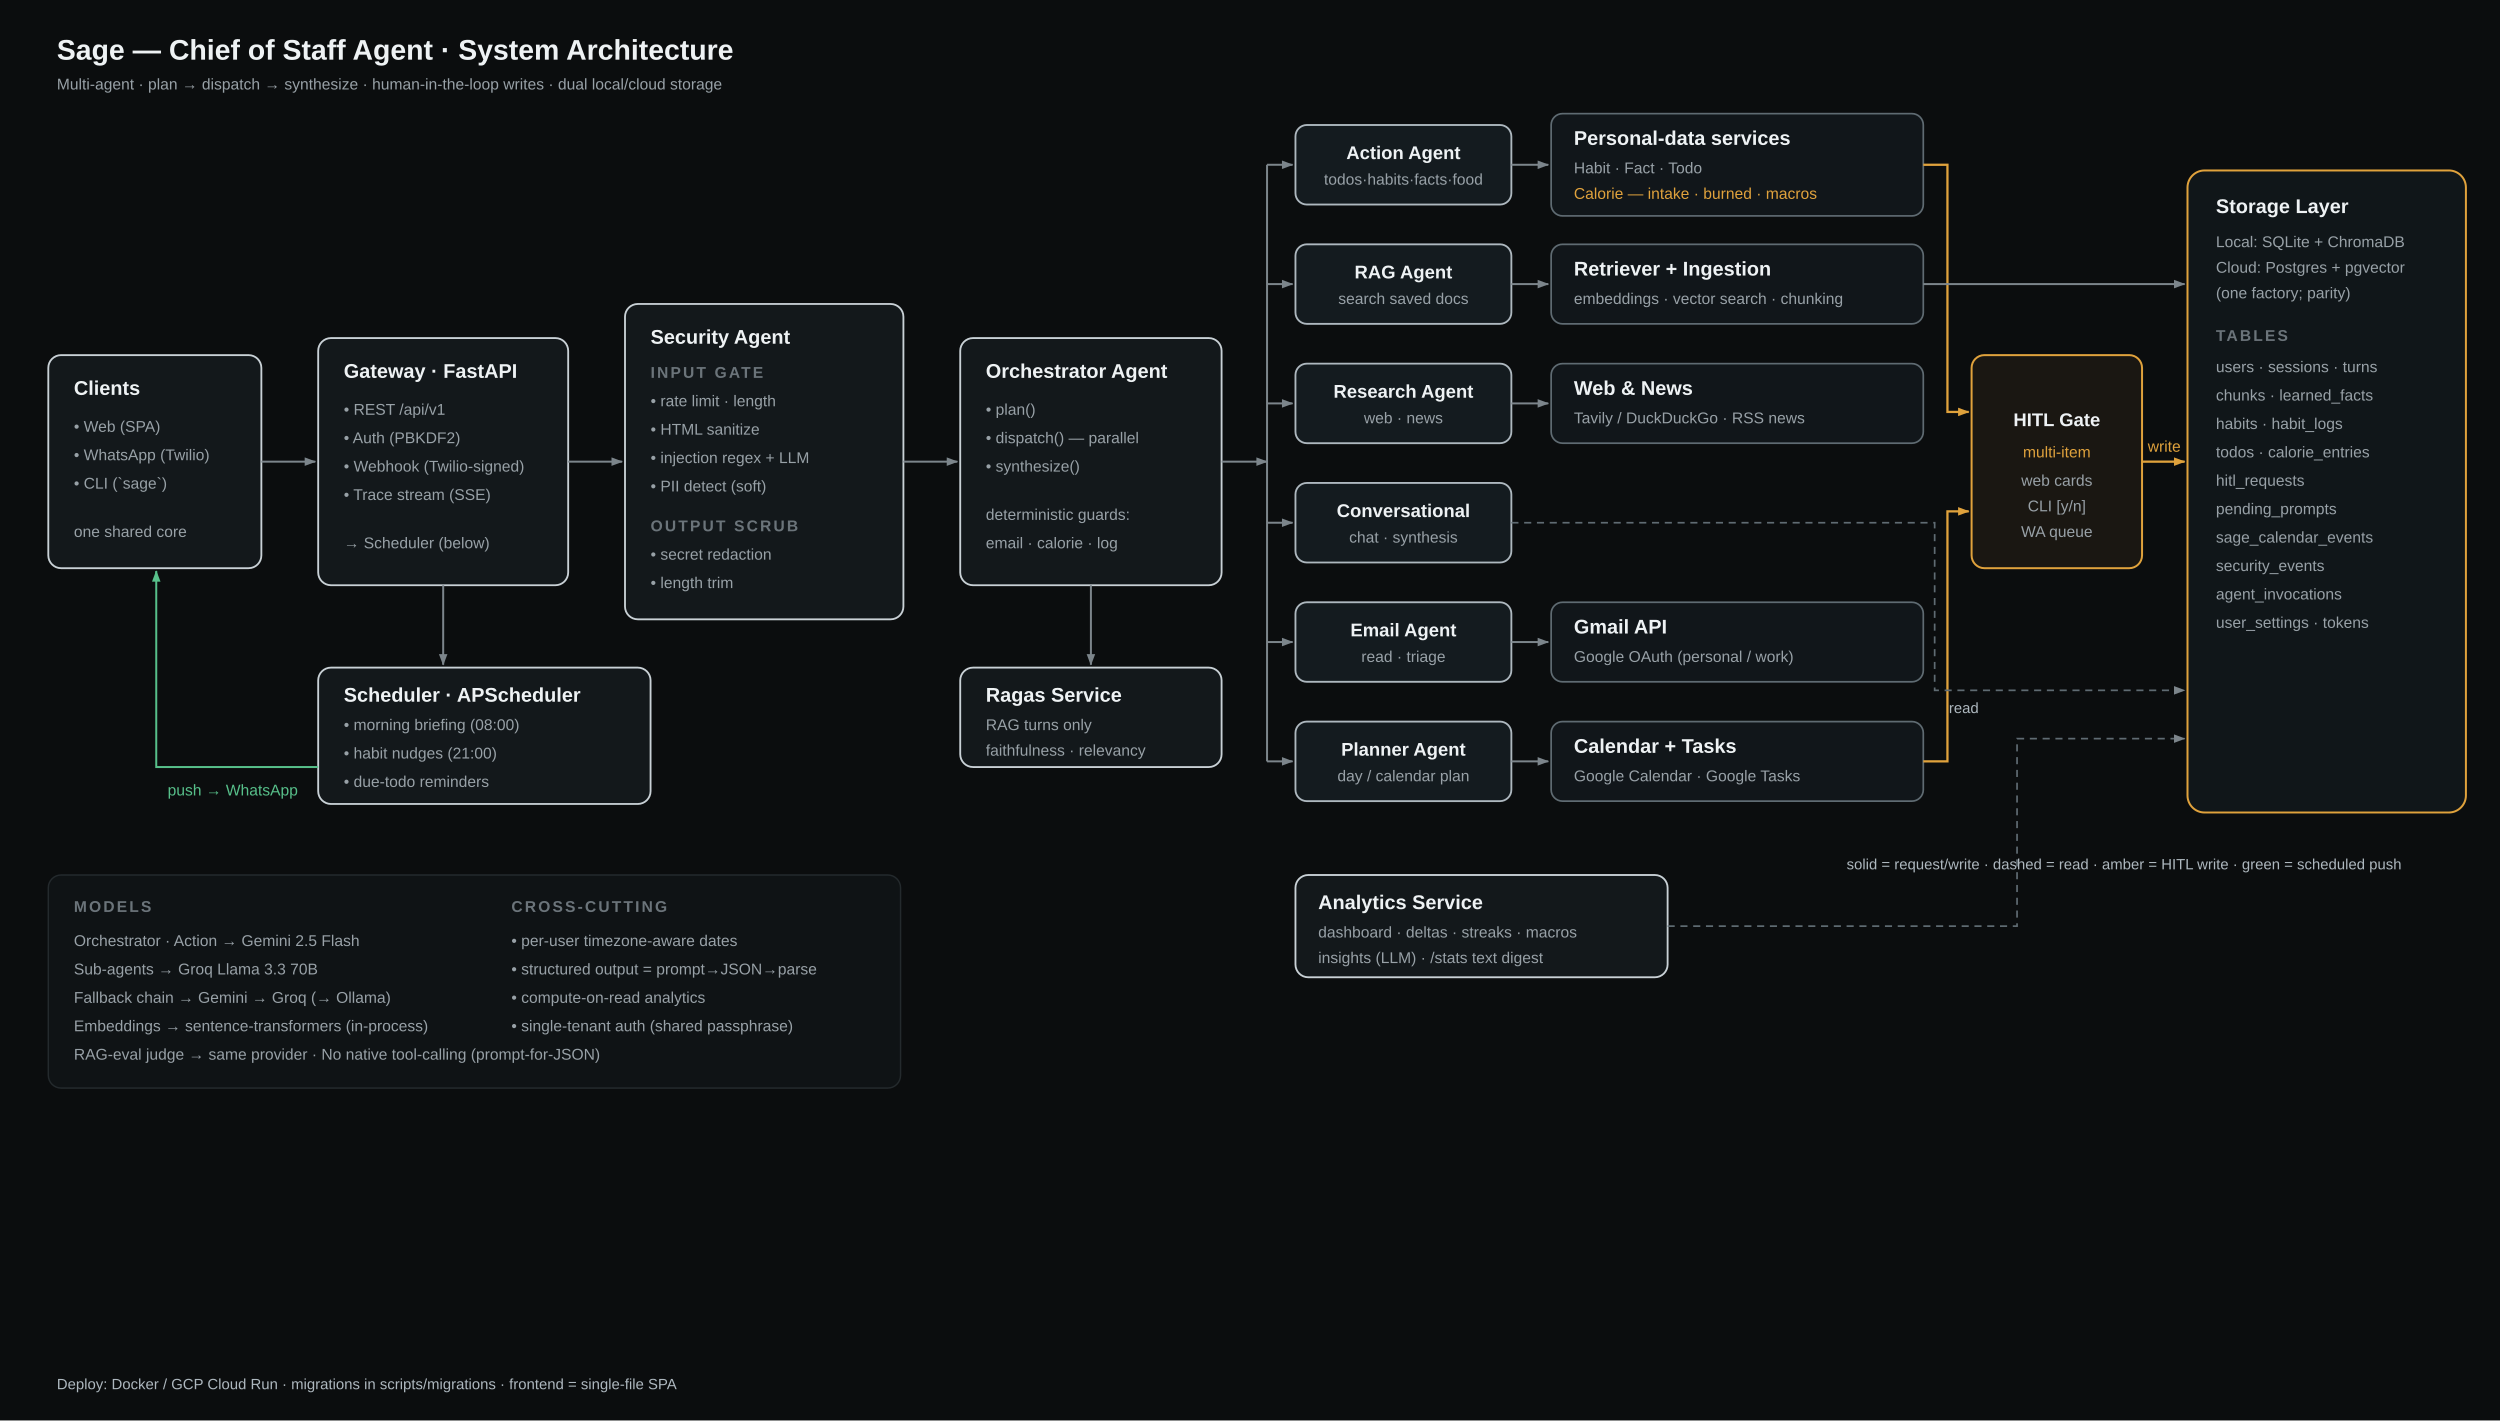
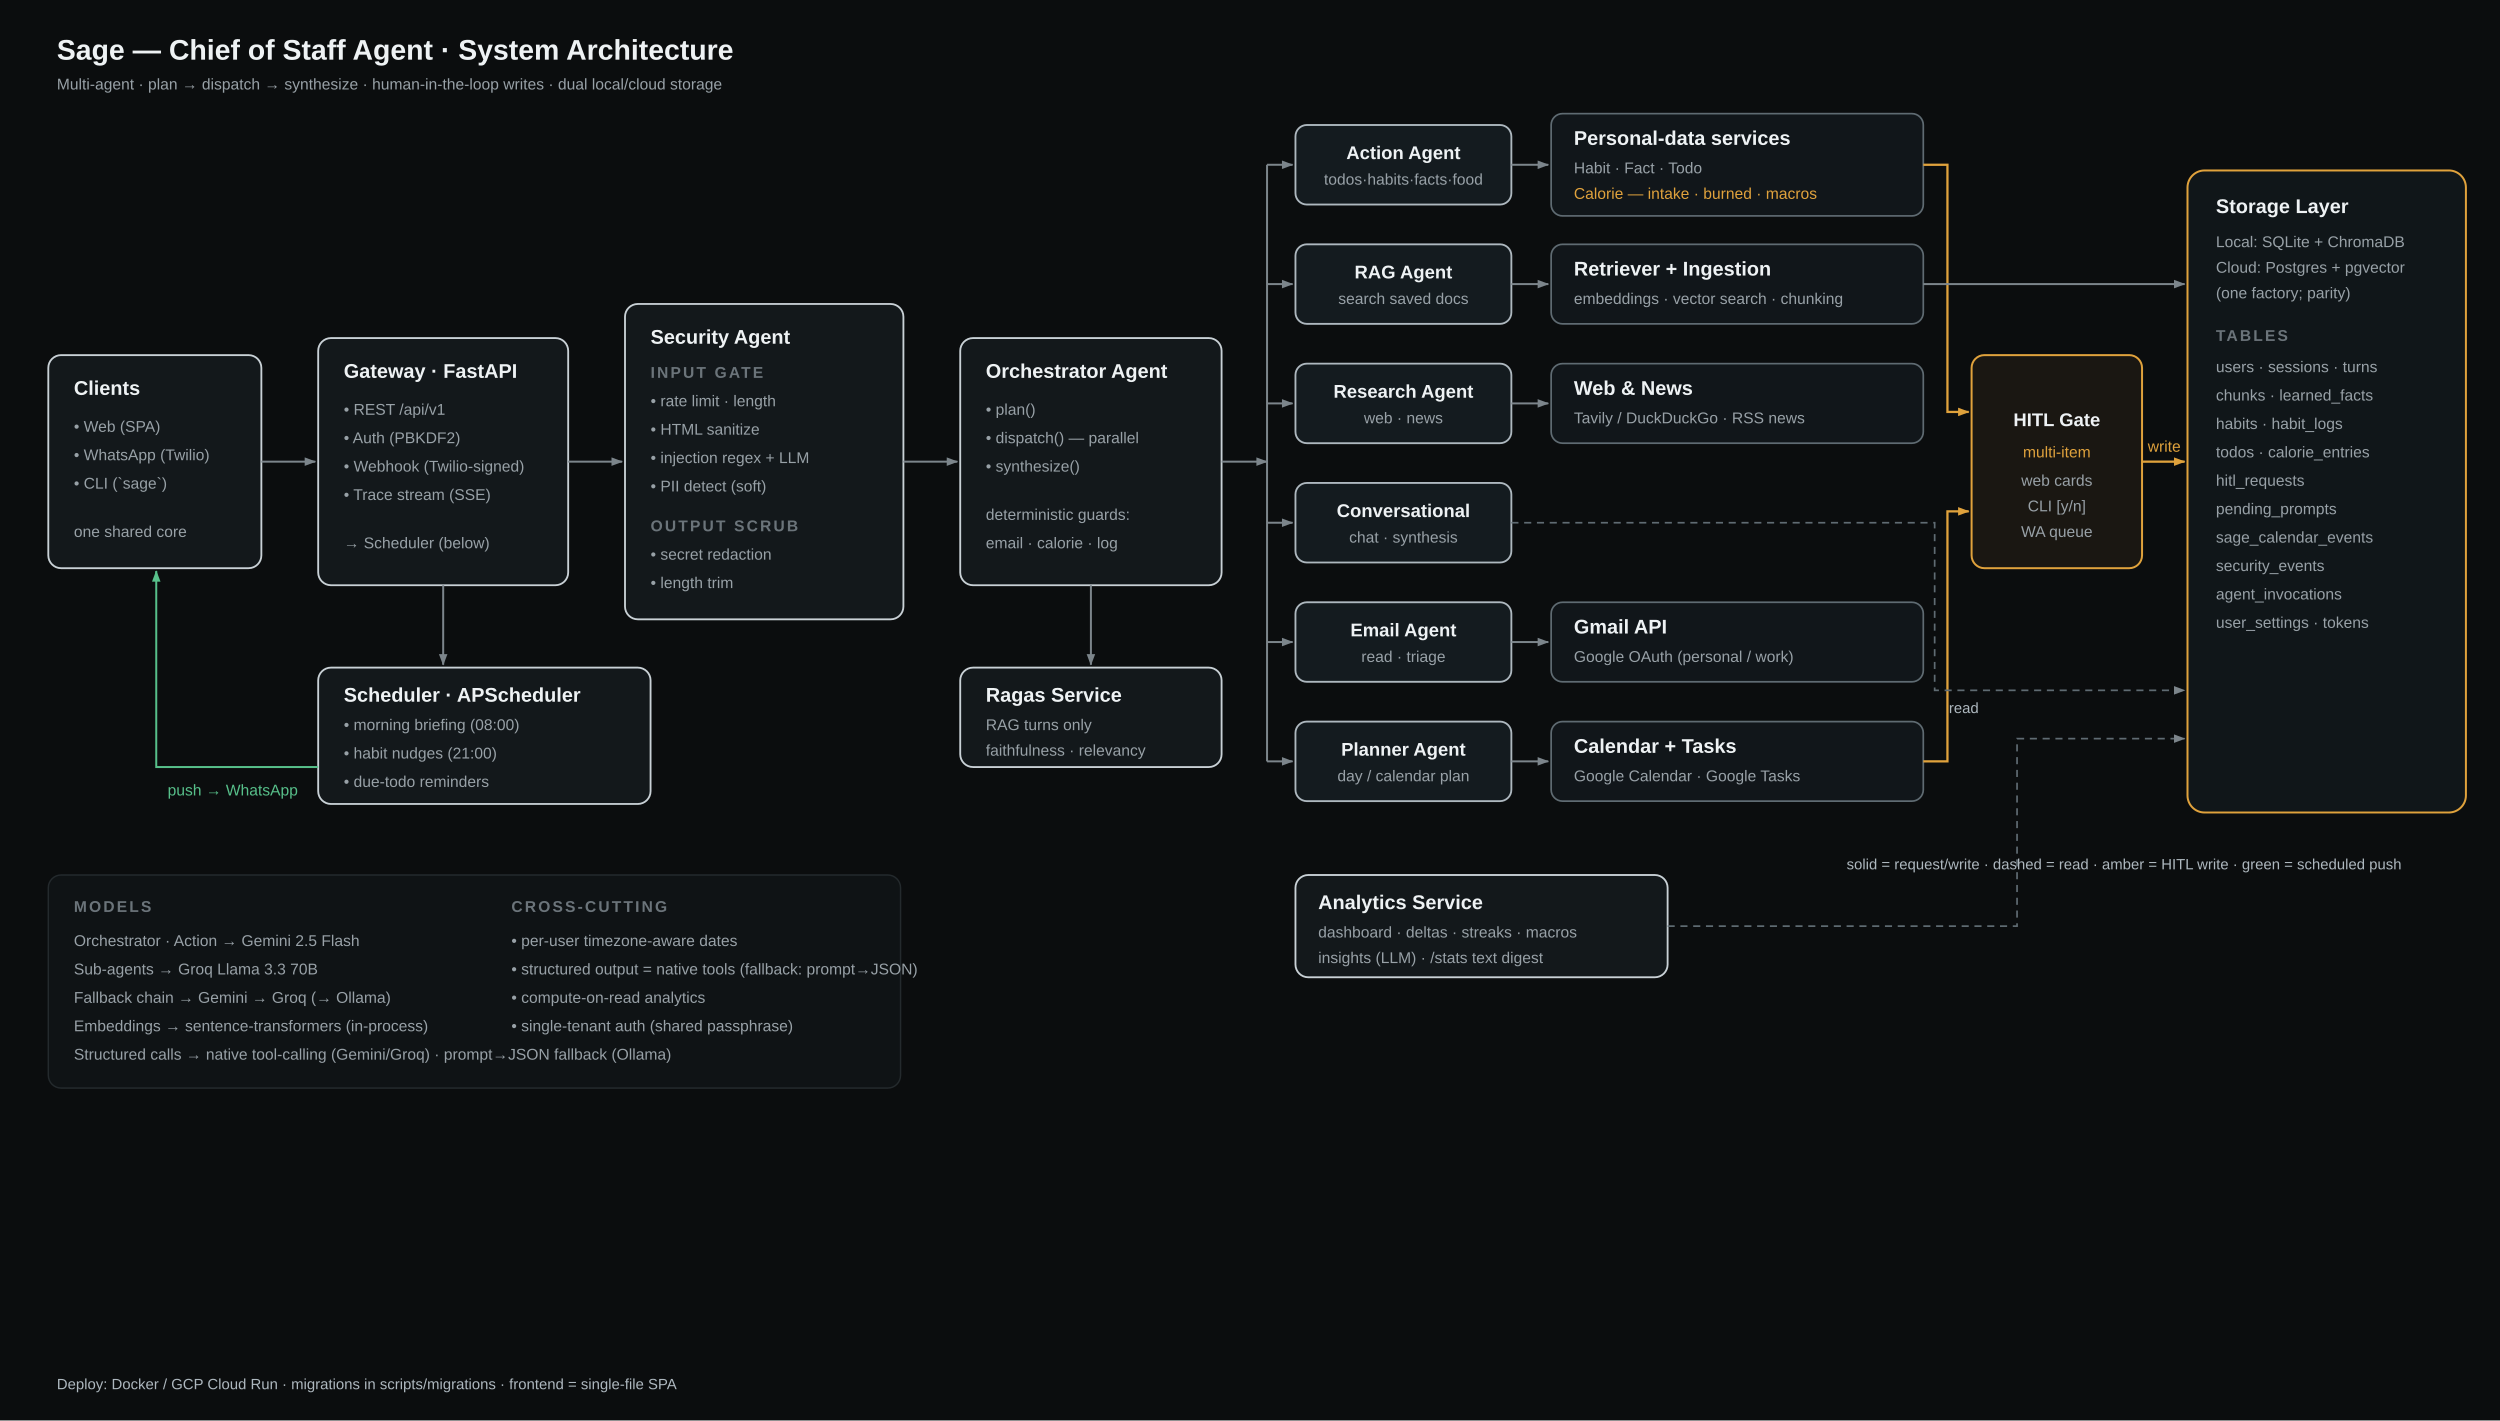
<svg xmlns="http://www.w3.org/2000/svg" viewBox="0 0 1760 1000" font-family="Helvetica Neue, Arial, sans-serif">
  <defs>
    <marker id="arrow" markerWidth="9" markerHeight="9" refX="7.5" refY="3" orient="auto" markerUnits="userSpaceOnUse">
      <path d="M0,0 L8,3 L0,6 Z" fill="#7c858b" />
    </marker>
    <marker id="arrowA" markerWidth="9" markerHeight="9" refX="7.5" refY="3" orient="auto" markerUnits="userSpaceOnUse">
      <path d="M0,0 L8,3 L0,6 Z" fill="#e0a23c" />
    </marker>
    <marker id="arrowG" markerWidth="9" markerHeight="9" refX="7.5" refY="3" orient="auto" markerUnits="userSpaceOnUse">
      <path d="M0,0 L8,3 L0,6 Z" fill="#57c08a" />
    </marker>
    <style>
      .box  { fill:#13181b; stroke:#c9d1d6; stroke-width:1.3; }
      .agent{ fill:#141b1f; stroke:#aeb8bf; stroke-width:1.3; }
      .svc  { fill:#11161a; stroke:#5f6b72; stroke-width:1.2; }
      .store{ fill:#101619; stroke:#e0a23c; stroke-width:1.4; }
      .hitl { fill:#1a1712; stroke:#e0a23c; stroke-width:1.4; }
      .t    { fill:#eef2f4; font-size:14px; font-weight:600; }
      .ts   { fill:#eef2f4; font-size:13px; font-weight:600; }
      .s    { fill:#98a1a7; font-size:11px; }
      .sa   { fill:#e0a23c; font-size:11px; }
      .sg   { fill:#57c08a; font-size:11px; }
      .head { fill:#6b747a; font-size:11px; font-weight:600; letter-spacing:1.5px; }
      .edge { stroke:#7c858b; stroke-width:1.4; fill:none; marker-end:url(#arrow); }
      .edgeA{ stroke:#e0a23c; stroke-width:1.6; fill:none; marker-end:url(#arrowA); }
      .edgeG{ stroke:#57c08a; stroke-width:1.4; fill:none; marker-end:url(#arrowG); }
      .read { stroke:#5f6b72; stroke-width:1.2; fill:none; stroke-dasharray:5 4; marker-end:url(#arrow); }
      .lbl  { fill:#aeb8bf; font-size:10.5px; }
    </style>
  </defs>
  <rect x="0" y="0" width="1760" height="1000" fill="#0b0d0e" />
  <text x="40" y="42" fill="#eef2f4" font-size="20" font-weight="700">Sage — Chief of Staff Agent · System Architecture</text>
  <text x="40" y="63" class="s">Multi-agent · plan → dispatch → synthesize · human-in-the-loop writes · dual local/cloud storage</text>
  <rect class="box" x="34" y="250" width="150" height="150" rx="9" />
  <text class="t" x="52" y="278">Clients</text>
  <text class="s" x="52" y="304">• Web (SPA)</text>
  <text class="s" x="52" y="324">• WhatsApp (Twilio)</text>
  <text class="s" x="52" y="344">• CLI (`sage`)</text>
  <text class="s" x="52" y="378">one shared core</text>
  <rect class="box" x="224" y="238" width="176" height="174" rx="9" />
  <text class="t" x="242" y="266">Gateway · FastAPI</text>
  <text class="s" x="242" y="292">• REST /api/v1</text>
  <text class="s" x="242" y="312">• Auth (PBKDF2)</text>
  <text class="s" x="242" y="332">• Webhook (Twilio-signed)</text>
  <text class="s" x="242" y="352">• Trace stream (SSE)</text>
  <text class="s" x="242" y="386">→ Scheduler (below)</text>
  <rect class="box" x="440" y="214" width="196" height="222" rx="9" />
  <text class="t" x="458" y="242">Security Agent</text>
  <text class="head" x="458" y="266">INPUT GATE</text>
  <text class="s" x="458" y="286">• rate limit · length</text>
  <text class="s" x="458" y="306">• HTML sanitize</text>
  <text class="s" x="458" y="326">• injection regex + LLM</text>
  <text class="s" x="458" y="346">• PII detect (soft)</text>
  <text class="head" x="458" y="374">OUTPUT SCRUB</text>
  <text class="s" x="458" y="394">• secret redaction</text>
  <text class="s" x="458" y="414">• length trim</text>
  <rect class="box" x="676" y="238" width="184" height="174" rx="9" />
  <text class="t" x="694" y="266">Orchestrator Agent</text>
  <text class="s" x="694" y="292">• plan()</text>
  <text class="s" x="694" y="312">• dispatch() — parallel</text>
  <text class="s" x="694" y="332">• synthesize()</text>
  <text class="s" x="694" y="366">deterministic guards:</text>
  <text class="s" x="694" y="386">email · calorie · log</text>
  <line class="edge" x1="184" y1="325" x2="222" y2="325" />
  <line class="edge" x1="400" y1="325" x2="438" y2="325" />
  <line class="edge" x1="636" y1="325" x2="674" y2="325" />
  <path class="edge" d="M860,325 L892,325" marker-end="none" />
  <path d="M892,116 L892,536" stroke="#7c858b" stroke-width="1.4" fill="none" />
  <rect class="agent" x="912" y="88" width="152" height="56" rx="8" />
  <text class="ts" x="988" y="112" text-anchor="middle">Action Agent</text>
  <text class="s" x="988" y="130" text-anchor="middle">todos·habits·facts·food</text>
  <line class="edge" x1="892" y1="116" x2="910" y2="116" />
  <rect class="agent" x="912" y="172" width="152" height="56" rx="8" />
  <text class="ts" x="988" y="196" text-anchor="middle">RAG Agent</text>
  <text class="s" x="988" y="214" text-anchor="middle">search saved docs</text>
  <line class="edge" x1="892" y1="200" x2="910" y2="200" />
  <rect class="agent" x="912" y="256" width="152" height="56" rx="8" />
  <text class="ts" x="988" y="280" text-anchor="middle">Research Agent</text>
  <text class="s" x="988" y="298" text-anchor="middle">web · news</text>
  <line class="edge" x1="892" y1="284" x2="910" y2="284" />
  <rect class="agent" x="912" y="340" width="152" height="56" rx="8" />
  <text class="ts" x="988" y="364" text-anchor="middle">Conversational</text>
  <text class="s" x="988" y="382" text-anchor="middle">chat · synthesis</text>
  <line class="edge" x1="892" y1="368" x2="910" y2="368" />
  <rect class="agent" x="912" y="424" width="152" height="56" rx="8" />
  <text class="ts" x="988" y="448" text-anchor="middle">Email Agent</text>
  <text class="s" x="988" y="466" text-anchor="middle">read · triage</text>
  <line class="edge" x1="892" y1="452" x2="910" y2="452" />
  <rect class="agent" x="912" y="508" width="152" height="56" rx="8" />
  <text class="ts" x="988" y="532" text-anchor="middle">Planner Agent</text>
  <text class="s" x="988" y="550" text-anchor="middle">day / calendar plan</text>
  <line class="edge" x1="892" y1="536" x2="910" y2="536" />
  <rect class="svc" x="1092" y="80" width="262" height="72" rx="8" />
  <text class="t" x="1108" y="102">Personal-data services</text>
  <text class="s" x="1108" y="122">Habit · Fact · Todo</text>
  <text class="sa" x="1108" y="140">Calorie — intake · burned · macros</text>
  <line class="edge" x1="1064" y1="116" x2="1090" y2="116" />
  <rect class="svc" x="1092" y="172" width="262" height="56" rx="8" />
  <text class="t" x="1108" y="194">Retriever + Ingestion</text>
  <text class="s" x="1108" y="214">embeddings · vector search · chunking</text>
  <line class="edge" x1="1064" y1="200" x2="1090" y2="200" />
  <rect class="svc" x="1092" y="256" width="262" height="56" rx="8" />
  <text class="t" x="1108" y="278">Web &amp; News</text>
  <text class="s" x="1108" y="298">Tavily / DuckDuckGo · RSS news</text>
  <line class="edge" x1="1064" y1="284" x2="1090" y2="284" />
  <rect class="svc" x="1092" y="424" width="262" height="56" rx="8" />
  <text class="t" x="1108" y="446">Gmail API</text>
  <text class="s" x="1108" y="466">Google OAuth (personal / work)</text>
  <line class="edge" x1="1064" y1="452" x2="1090" y2="452" />
  <rect class="svc" x="1092" y="508" width="262" height="56" rx="8" />
  <text class="t" x="1108" y="530">Calendar + Tasks</text>
  <text class="s" x="1108" y="550">Google Calendar · Google Tasks</text>
  <line class="edge" x1="1064" y1="536" x2="1090" y2="536" />
  <rect class="hitl" x="1388" y="250" width="120" height="150" rx="9" />
  <text class="ts" x="1448" y="300" text-anchor="middle">HITL Gate</text>
  <text class="sa" x="1448" y="322" text-anchor="middle">multi-item</text>
  <text class="s" x="1448" y="342" text-anchor="middle">web cards</text>
  <text class="s" x="1448" y="360" text-anchor="middle">CLI [y/n]</text>
  <text class="s" x="1448" y="378" text-anchor="middle">WA queue</text>
  <path class="edgeA" d="M1354,116 L1371,116 L1371,290 L1386,290" />
  <path class="edgeA" d="M1354,536 L1371,536 L1371,360 L1386,360" />
  <rect class="store" x="1540" y="120" width="196" height="452" rx="12" />
  <text class="t" x="1560" y="150">Storage Layer</text>
  <text class="s" x="1560" y="174">Local: SQLite + ChromaDB</text>
  <text class="s" x="1560" y="192">Cloud: Postgres + pgvector</text>
  <text class="s" x="1560" y="210">(one factory; parity)</text>
  <text class="head" x="1560" y="240">TABLES</text>
  <text class="s" x="1560" y="262">users · sessions · turns</text>
  <text class="s" x="1560" y="282">chunks · learned_facts</text>
  <text class="s" x="1560" y="302">habits · habit_logs</text>
  <text class="s" x="1560" y="322">todos · calorie_entries</text>
  <text class="s" x="1560" y="342">hitl_requests</text>
  <text class="s" x="1560" y="362">pending_prompts</text>
  <text class="s" x="1560" y="382">sage_calendar_events</text>
  <text class="s" x="1560" y="402">security_events</text>
  <text class="s" x="1560" y="422">agent_invocations</text>
  <text class="s" x="1560" y="442">user_settings · tokens</text>
  <path class="edgeA" d="M1508,325 L1538,325" />
  <text class="sa" x="1512" y="318">write</text>
  <path class="edge" d="M1354,200 L1538,200" />
  <path class="read" d="M1064,368 L1362,368 L1362,486 L1538,486" />
  <text class="lbl" x="1372" y="502">read</text>
  <rect class="box" x="912" y="616" width="262" height="72" rx="9" />
  <text class="t" x="928" y="640">Analytics Service</text>
  <text class="s" x="928" y="660">dashboard · deltas · streaks · macros</text>
  <text class="s" x="928" y="678">insights (LLM) · /stats text digest</text>
  <path class="read" d="M1174,652 L1420,652 L1420,520 L1538,520" />
  <rect class="box" x="676" y="470" width="184" height="70" rx="9" />
  <text class="t" x="694" y="494">Ragas Service</text>
  <text class="s" x="694" y="514">RAG turns only</text>
  <text class="s" x="694" y="532">faithfulness · relevancy</text>
  <line class="edge" x1="768" y1="412" x2="768" y2="468" />
  <rect class="box" x="224" y="470" width="234" height="96" rx="9" />
  <text class="t" x="242" y="494">Scheduler · APScheduler</text>
  <text class="s" x="242" y="514">• morning briefing (08:00)</text>
  <text class="s" x="242" y="534">• habit nudges (21:00)</text>
  <text class="s" x="242" y="554">• due-todo reminders</text>
  <line class="edge" x1="312" y1="412" x2="312" y2="468" />
  <path class="edgeG" d="M224,540 L110,540 L110,402" />
  <text class="sg" x="118" y="560">push → WhatsApp</text>
  <rect x="34" y="616" width="600" height="150" rx="9" fill="#0f1315" stroke="#242a2d" stroke-width="1" />
  <text class="head" x="52" y="642">MODELS</text>
  <text class="s" x="52" y="666">Orchestrator · Action  →  Gemini 2.5 Flash</text>
  <text class="s" x="52" y="686">Sub-agents  →  Groq Llama 3.3 70B</text>
  <text class="s" x="52" y="706">Fallback chain  →  Gemini → Groq (→ Ollama)</text>
  <text class="s" x="52" y="726">Embeddings  →  sentence-transformers (in-process)</text>
-   <text class="s" x="52" y="746">RAG-eval judge  →  same provider · No native tool-calling (prompt-for-JSON)</text>
+   <text class="s" x="52" y="746">Structured calls  →  native tool-calling (Gemini/Groq) · prompt→JSON fallback (Ollama)</text>
  <text class="head" x="360" y="642">CROSS-CUTTING</text>
  <text class="s" x="360" y="666">• per-user timezone-aware dates</text>
-   <text class="s" x="360" y="686">• structured output = prompt→JSON→parse</text>
+   <text class="s" x="360" y="686">• structured output = native tools (fallback: prompt→JSON)</text>
  <text class="s" x="360" y="706">• compute-on-read analytics</text>
  <text class="s" x="360" y="726">• single-tenant auth (shared passphrase)</text>
  <text class="lbl" x="1300" y="612">solid = request/write · dashed = read · amber = HITL write · green = scheduled push</text>
  <text class="lbl" x="40" y="978">Deploy: Docker / GCP Cloud Run · migrations in scripts/migrations · frontend = single-file SPA</text>
</svg>
